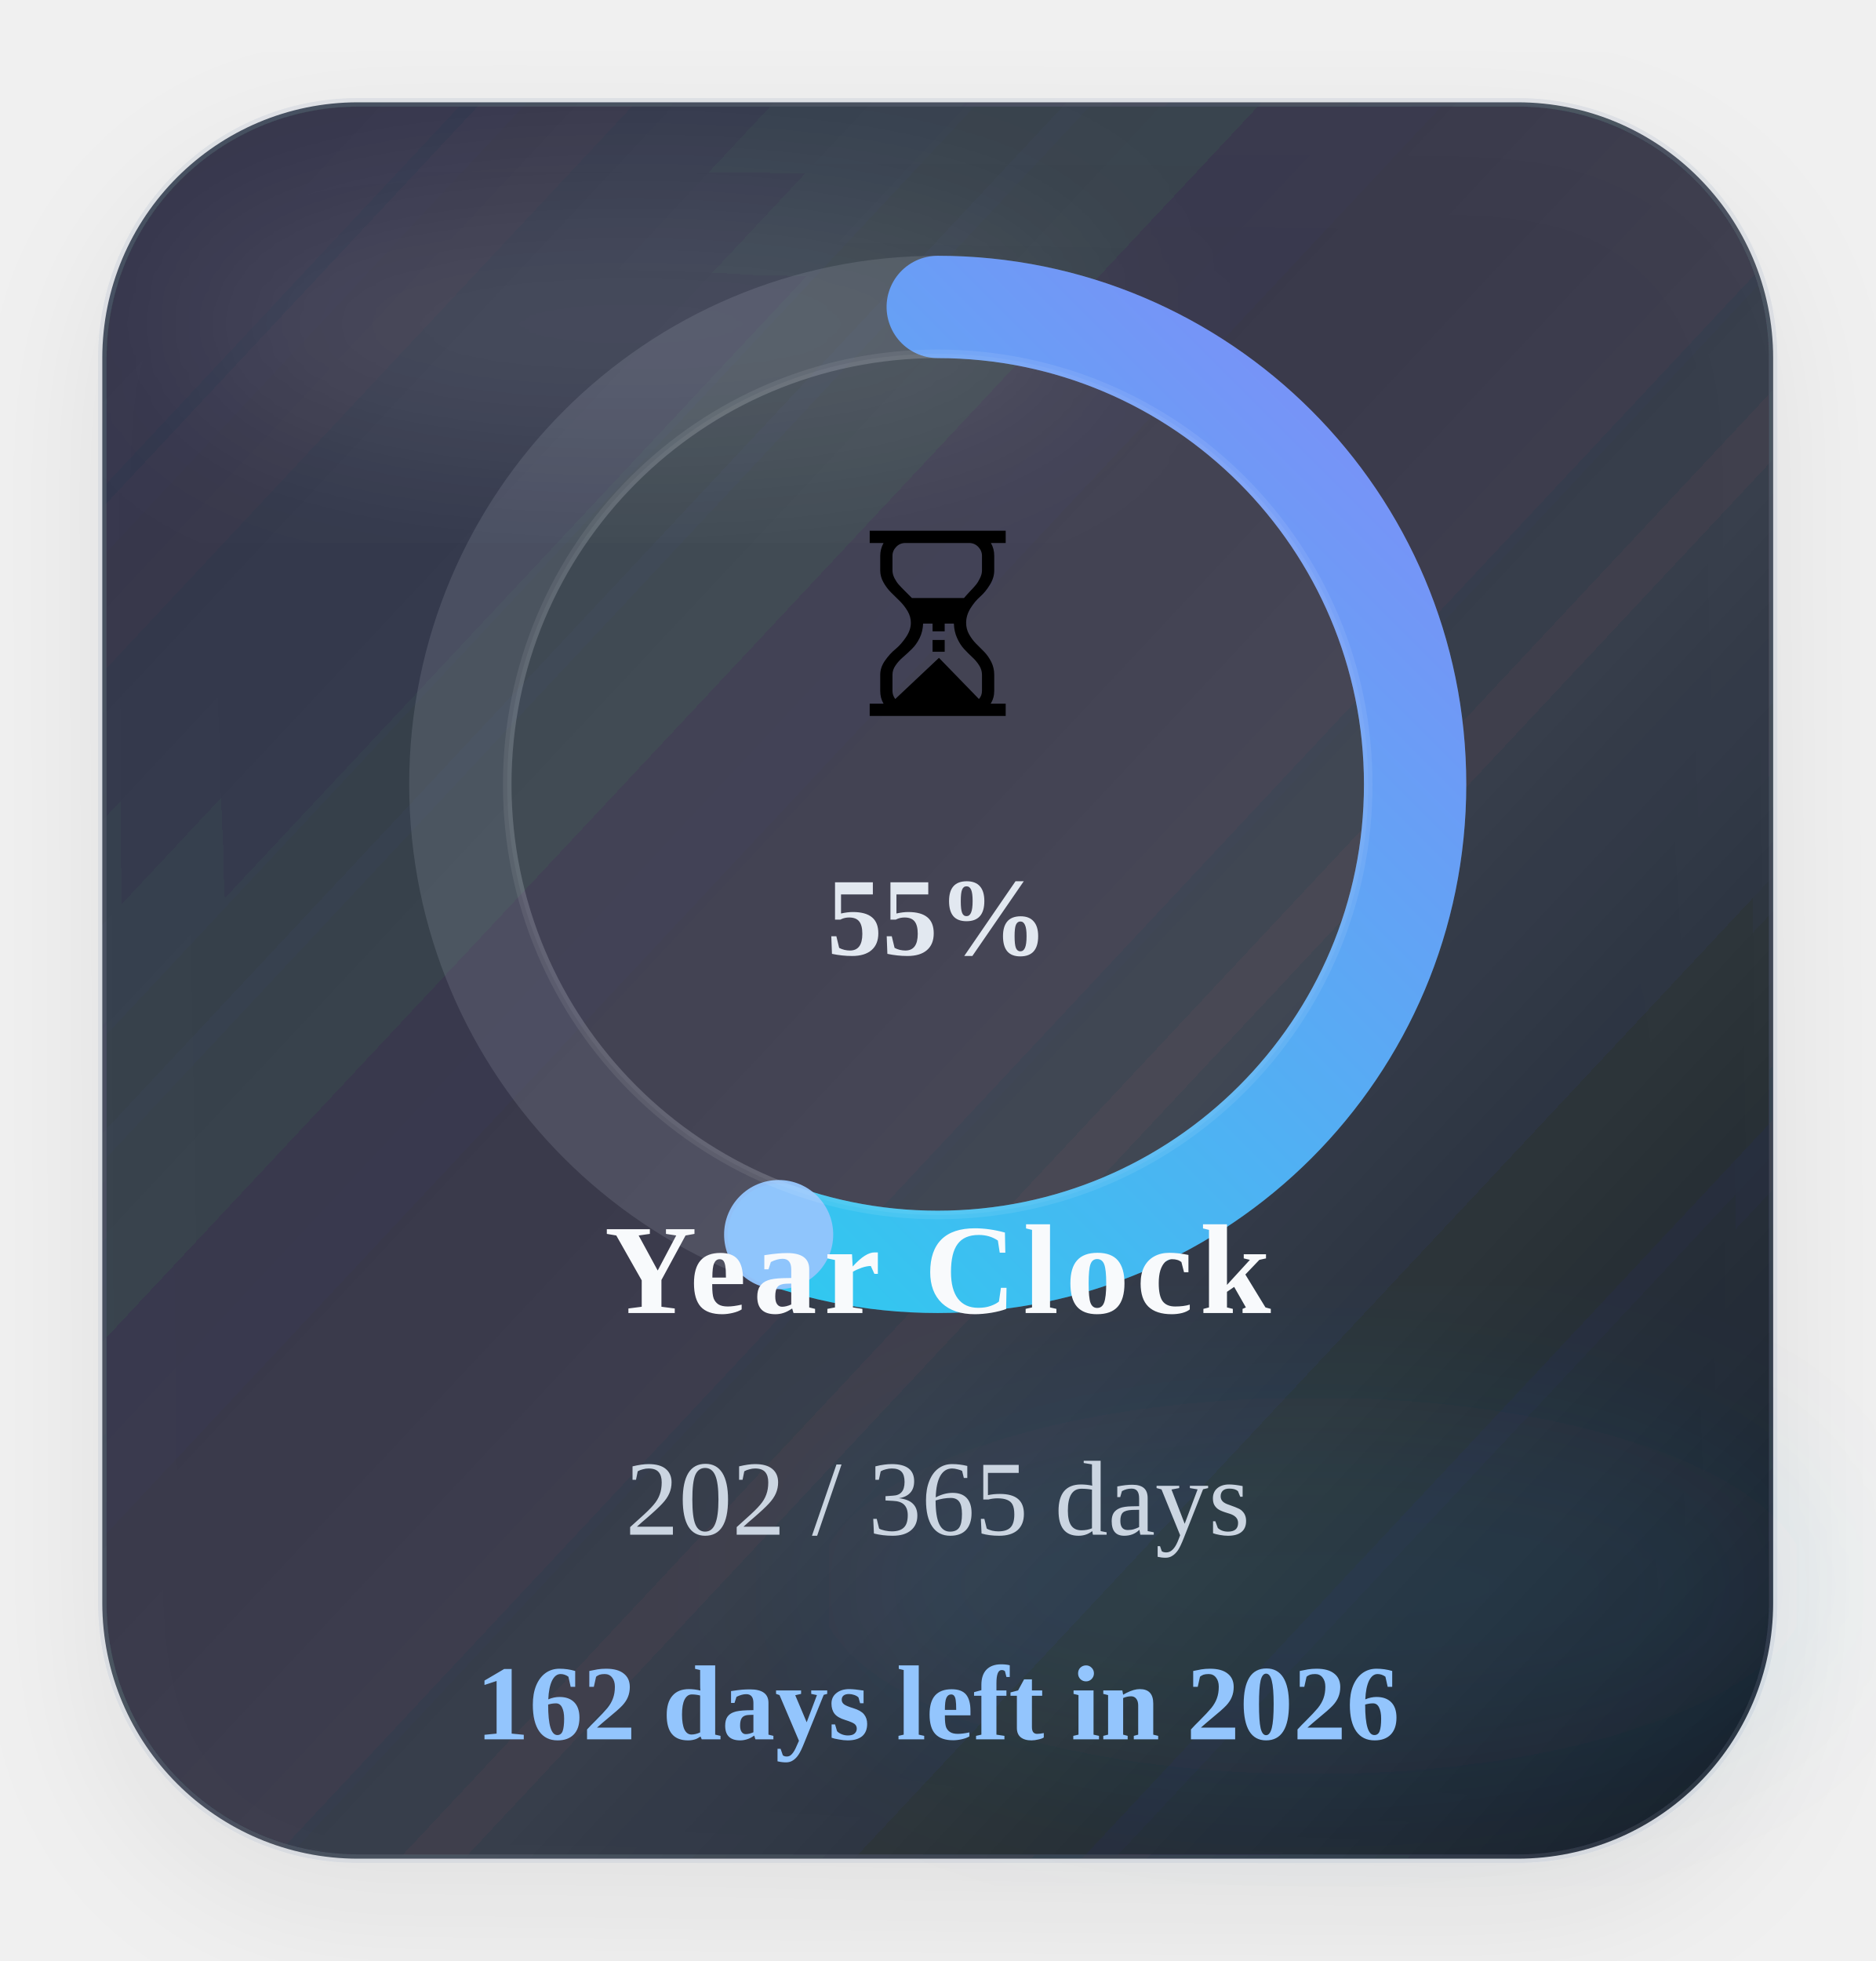
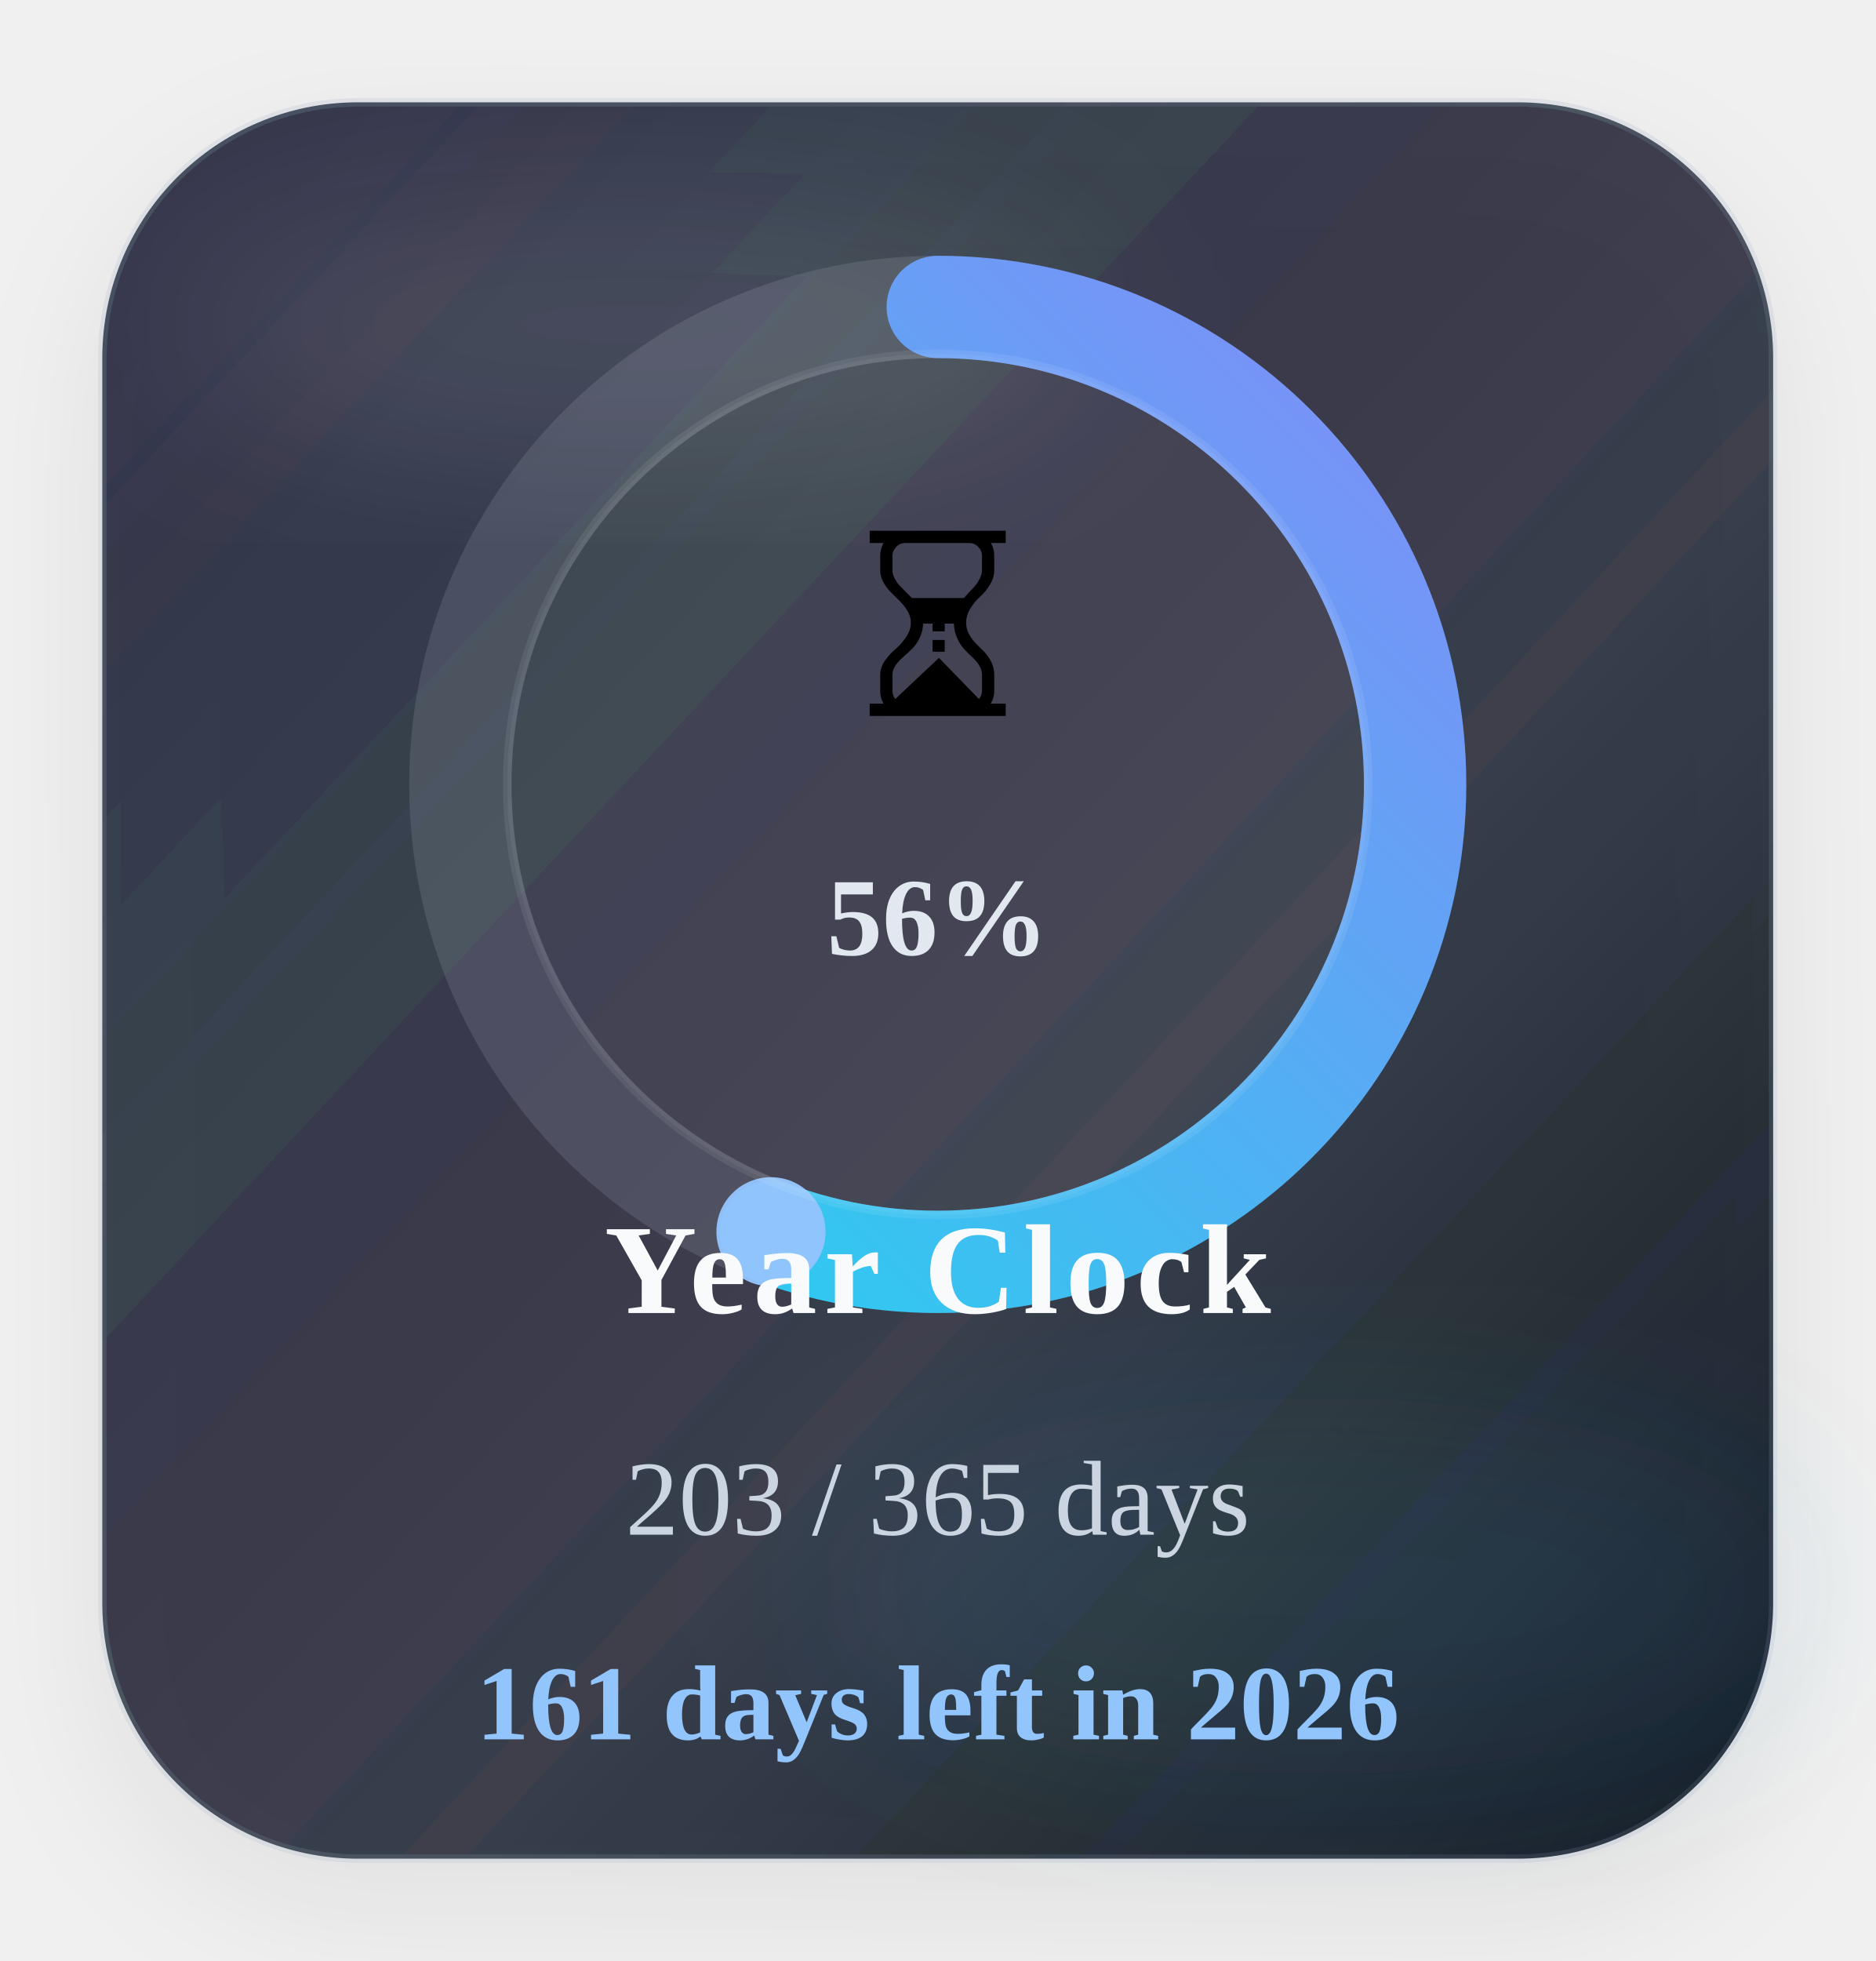
<svg xmlns="http://www.w3.org/2000/svg" width="220" height="230" viewBox="0 0 220 230" role="img" aria-label="Time progress for 2026">
  <defs>
    <linearGradient id="timeGradient" x1="0%" y1="0%" x2="100%" y2="100%">
      <stop offset="0%" stop-color="#22d3ee" />
      <stop offset="100%" stop-color="#818cf8" />
    </linearGradient>
    <linearGradient id="timeCard" x1="0%" y1="0%" x2="100%" y2="100%">
      <stop offset="0%" stop-color="#1c2537" stop-opacity="0.88" />
      <stop offset="60%" stop-color="#111827" stop-opacity="0.8" />
      <stop offset="100%" stop-color="#0b1220" stop-opacity="0.96" />
    </linearGradient>
    <filter id="timeShadow" x="-25%" y="-25%" width="150%" height="150%">
      <feDropShadow dx="0" dy="6" stdDeviation="8" flood-color="#020617" flood-opacity="0.08" />
    </filter>
    <filter id="timeBlur" x="-30%" y="-30%" width="160%" height="160%">
      <feGaussianBlur stdDeviation="10" />
    </filter>
  </defs>
  <rect x="12" y="12" width="196" height="206" rx="30" fill="url(#timeCard)" stroke="#94a3b8" stroke-opacity="0.18" filter="url(#timeShadow)" />
  <ellipse cx="74" cy="38" rx="54" ry="16" fill="#ffffff" fill-opacity="0.09" filter="url(#timeBlur)" />
  <ellipse cx="154" cy="186" rx="58" ry="22" fill="#38bdf8" fill-opacity="0.08" filter="url(#timeBlur)" />
  <circle class="ring-track" cx="110" cy="92" r="56" fill="none" stroke="#cbd5e1" stroke-opacity="0.14" stroke-width="12" />
-   <circle class="progress-ring" cx="110" cy="92" r="56" fill="none" stroke="url(#timeGradient)" stroke-width="12" stroke-linecap="round" stroke-dasharray="351.86" stroke-dashoffset="156.91" data-target-offset="156.91" data-ring-length="351.86" transform="rotate(-90 110 92)" />
-   <circle class="progress-endcap" cx="91.34" cy="144.80" r="6.4" fill="#93c5fd" fill-opacity="0.96" data-center-x="110" data-center-y="92" data-radius="56" data-target-angle="109.4597" />
+   <circle class="progress-ring" cx="110" cy="92" r="56" fill="none" stroke="url(#timeGradient)" stroke-width="12" stroke-linecap="round" stroke-dasharray="351.86" stroke-dashoffset="155.95" data-target-offset="155.95" data-ring-length="351.86" transform="rotate(-90 110 92)" />
+   <circle class="progress-endcap" cx="90.44" cy="144.47" r="6.4" fill="#93c5fd" fill-opacity="0.96" data-center-x="110" data-center-y="92" data-radius="56" data-target-angle="110.4460" />
  <circle class="ring-core" cx="110" cy="92" r="50.5" fill="#ffffff" fill-opacity="0.05" stroke="#ffffff" stroke-opacity="0.08" />
  <text class="progress-emoji" x="110" y="84" text-anchor="middle" font-size="30">⏳</text>
-   <text class="progress-percent" x="110" y="112" text-anchor="middle" font-size="13" font-weight="700" fill="#e2e8f0">55%</text>
+   <text class="progress-percent" x="110" y="112" text-anchor="middle" font-size="13" font-weight="700" fill="#e2e8f0">56%</text>
  <text class="progress-label" x="110" y="154" text-anchor="middle" font-size="15" font-weight="700" letter-spacing="0.8" fill="#f8fafc">Year Clock</text>
-   <text class="progress-value" x="110" y="180" text-anchor="middle" font-size="12.5" fill="#cbd5e1">202 / 365 days</text>
-   <text class="progress-status" data-status-state="remaining" x="110" y="204" text-anchor="middle" font-size="12.5" font-weight="700" fill="#93c5fd">162 days left in 2026</text>
+   <text class="progress-value" x="110" y="180" text-anchor="middle" font-size="12.5" fill="#cbd5e1">203 / 365 days</text>
+   <text class="progress-status" data-status-state="remaining" x="110" y="204" text-anchor="middle" font-size="12.5" font-weight="700" fill="#93c5fd">161 days left in 2026</text>
</svg>
